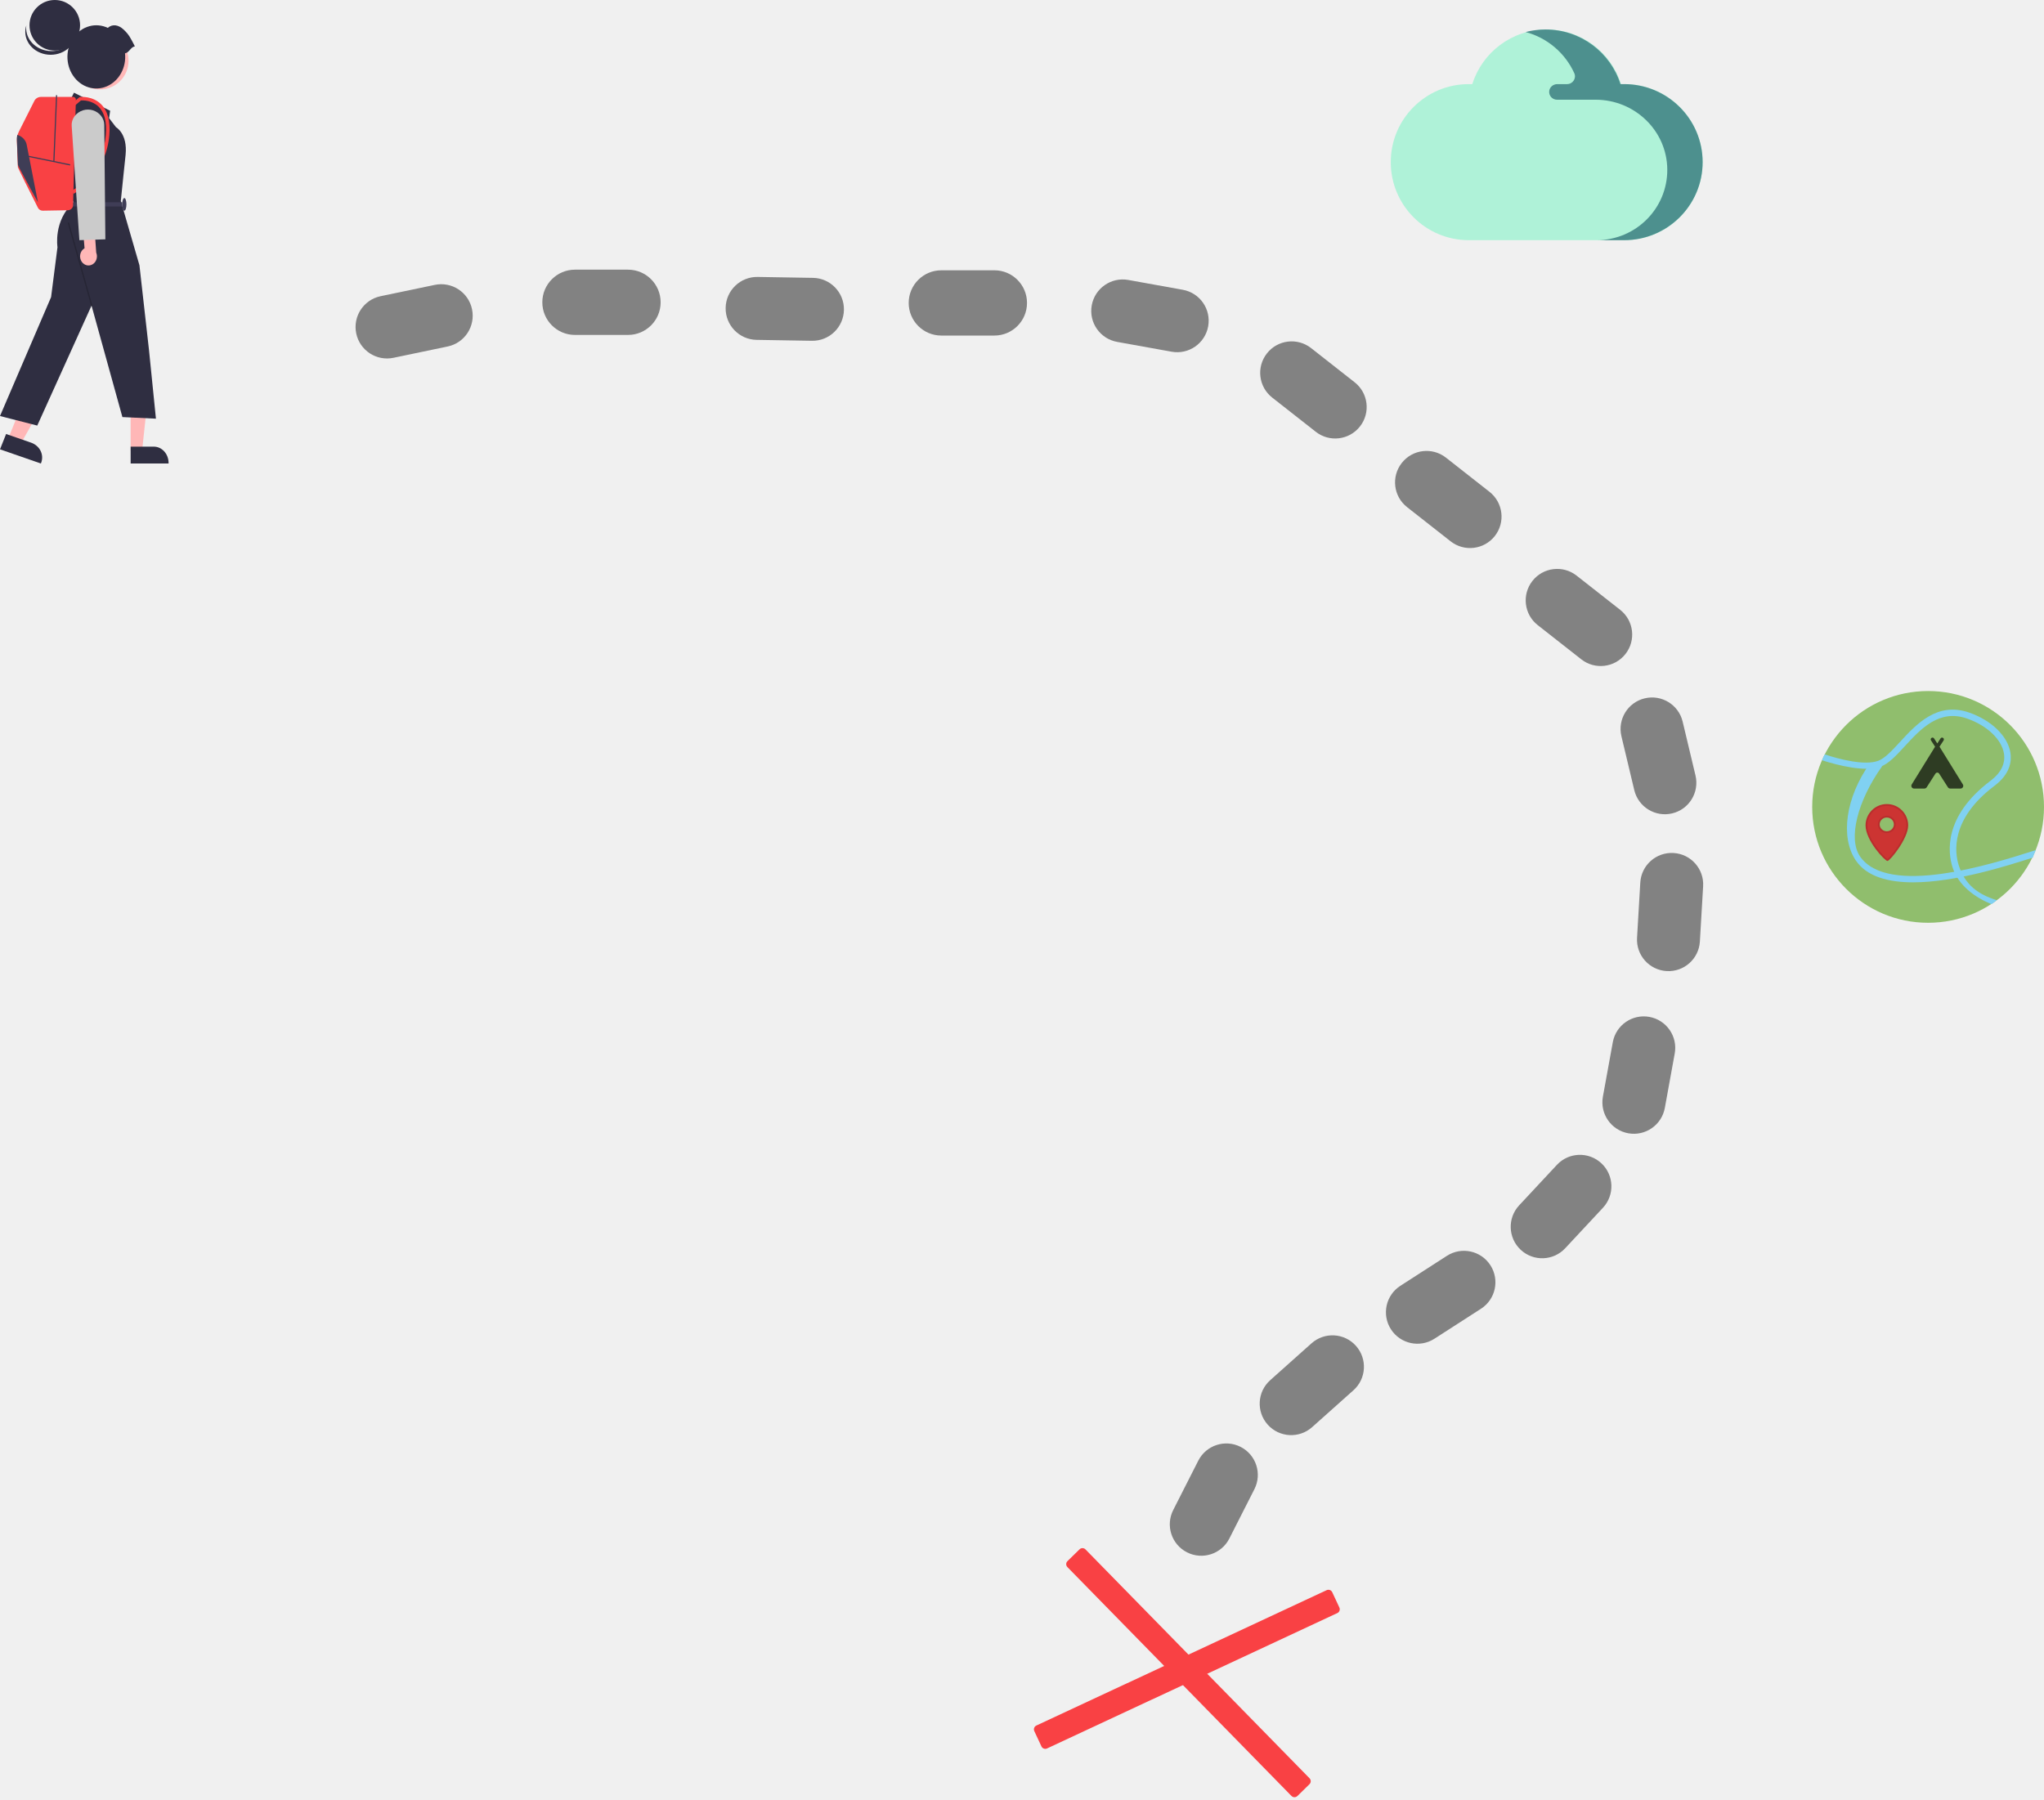
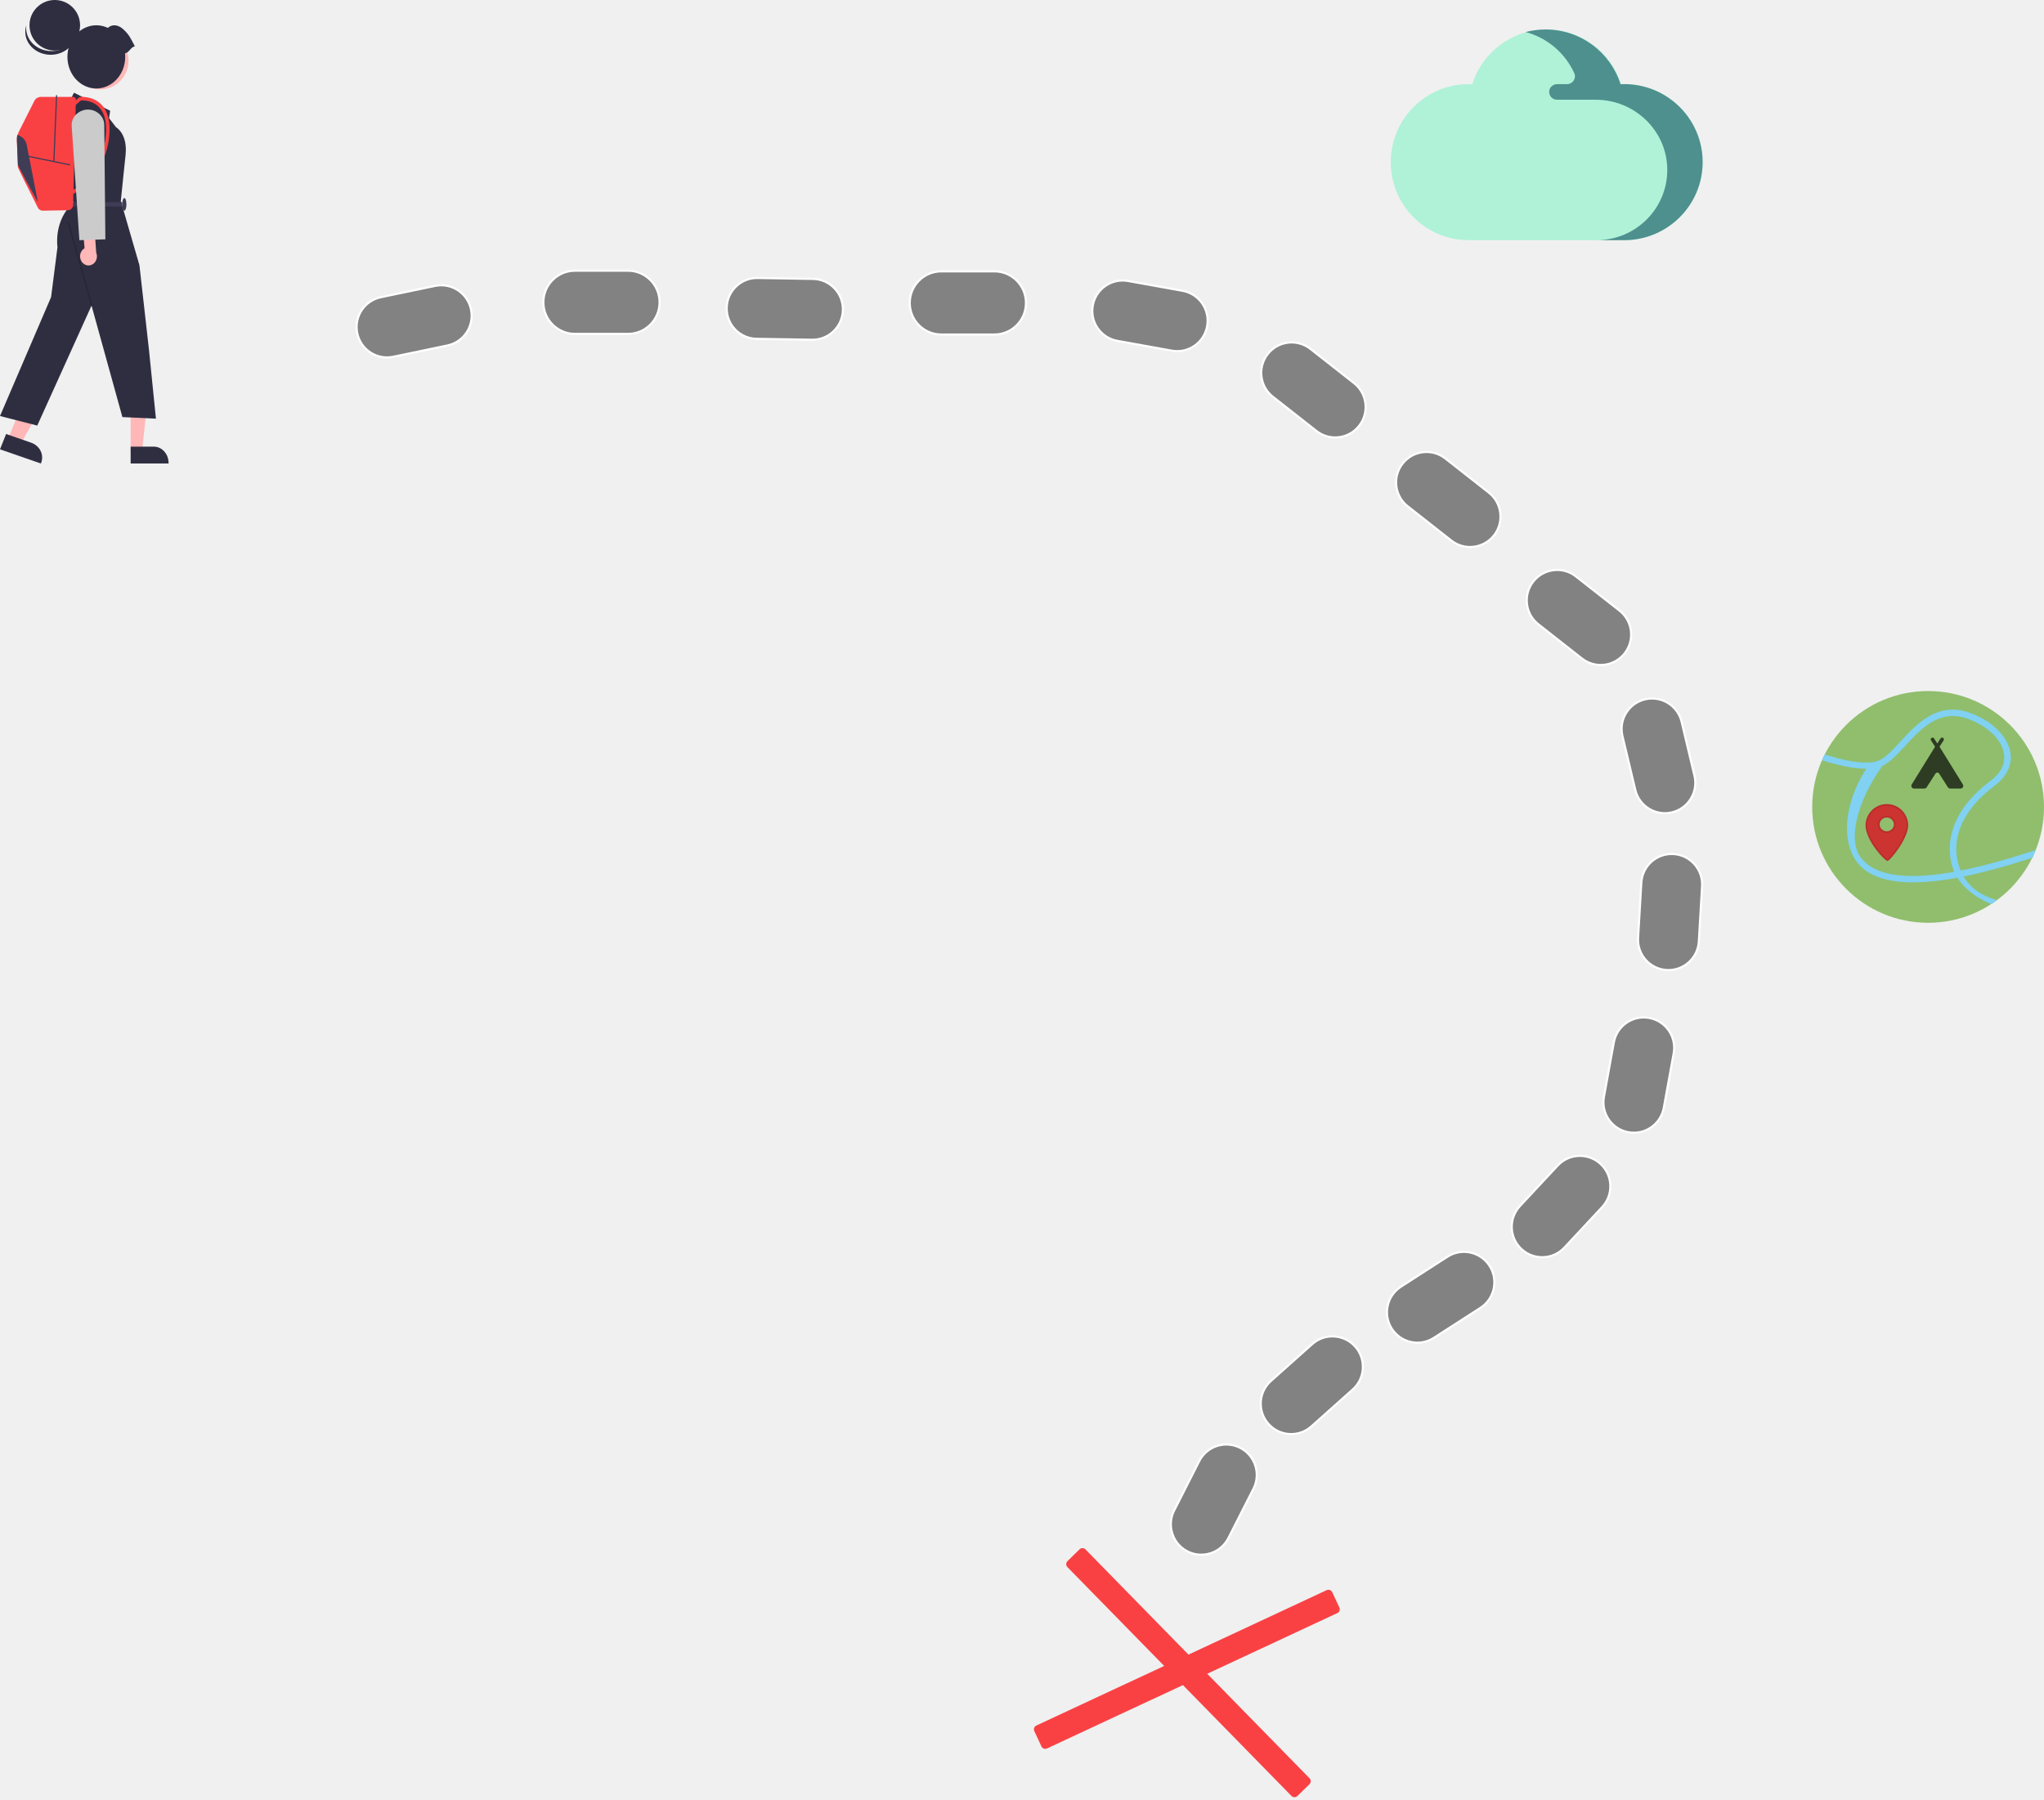
<svg xmlns="http://www.w3.org/2000/svg" width="485" height="427" viewBox="0 0 485 427" fill="none">
  <path d="M2 103.946L5.094 105L11 94.556L6.434 93L2 103.946Z" fill="#FFB7B7" />
  <path d="M1.449 103L7.374 105.054L7.375 105.054C8.376 105.401 9.189 106.105 9.634 107.011C10.079 107.917 10.12 108.951 9.748 109.886L9.702 110L0 106.637L1.449 103Z" fill="#2F2E41" />
  <path d="M31 107L33.711 107L35 95L31 95L31 107Z" fill="#FFB7B7" />
  <path d="M31 106L36.497 106C37.426 106 38.317 106.408 38.974 107.135C39.631 107.861 40 108.846 40 109.874V110L31 110L31 106Z" fill="#2F2E41" />
  <path d="M16.543 24.016L17.553 22L26.14 26.284L25.887 28.048L27.529 30.19C27.529 30.19 30.307 31.702 29.802 36.742L29.297 41.529L28.666 47.703L33.085 62.949L35.358 83.109L37 99.362L29.044 98.984L21.72 72.525L8.84 101L0 98.732L12.123 70.509L13.638 58.665C13.638 58.665 12.628 52.365 17.427 48.081L16.669 45.813V43.019L14.143 29.686L16.543 24.016Z" fill="#2F2E41" />
  <path opacity="0.2" d="M16.367 52.8L16.079 52.881L21.681 72.744L21.97 72.663L16.367 52.8Z" fill="black" />
  <path d="M17 49H29V48H17V49Z" fill="#3F3D56" />
  <path d="M29.5 50C29.776 50 30 49.328 30 48.5C30 47.672 29.776 47 29.5 47C29.224 47 29 47.672 29 48.5C29 49.328 29.224 50 29.5 50Z" fill="#3F3D56" />
  <path d="M29.666 17.689C31.464 14.4 30.255 10.275 26.966 8.477C23.676 6.679 19.552 7.888 17.754 11.177C15.956 14.467 17.165 18.591 20.454 20.389C23.744 22.188 27.868 20.979 29.666 17.689Z" fill="#FFB7B7" />
  <path d="M13 12C16.314 12 19 9.314 19 6C19 2.686 16.314 0 13 0C9.686 0 7 2.686 7 6C7 9.314 9.686 12 13 12Z" fill="#2F2E41" />
-   <path d="M6.25 6C6.013 6.722 5.943 7.48 6.046 8.227C6.149 8.974 6.422 9.694 6.848 10.341C7.274 10.987 7.844 11.547 8.521 11.985C9.199 12.423 9.969 12.729 10.784 12.883C11.599 13.038 12.441 13.039 13.256 12.885C14.071 12.731 14.842 12.426 15.52 11.989C16.198 11.552 16.768 10.992 17.195 10.346C17.622 9.7 17.896 8.98 18 8.233C17.569 9.543 16.608 10.659 15.309 11.358C14.01 12.058 12.467 12.29 10.988 12.008C9.508 11.727 8.2 10.953 7.322 9.84C6.445 8.727 6.062 7.356 6.25 6V6Z" fill="#2F2E41" />
+   <path d="M6.25 6C6.013 6.722 5.943 7.48 6.046 8.227C6.149 8.974 6.422 9.694 6.848 10.341C7.274 10.987 7.844 11.547 8.521 11.985C9.199 12.423 9.969 12.729 10.784 12.883C11.599 13.038 12.441 13.039 13.256 12.885C14.071 12.731 14.842 12.426 15.52 11.989C16.198 11.552 16.768 10.992 17.195 10.346C17.622 9.7 17.896 8.98 18 8.233C17.569 9.543 16.608 10.659 15.309 11.358C14.01 12.058 12.467 12.29 10.988 12.008C9.508 11.727 8.2 10.953 7.322 9.84C6.445 8.727 6.062 7.356 6.25 6Z" fill="#2F2E41" />
  <path d="M29.667 12.654C29.837 14.294 29.509 15.949 28.732 17.363C27.954 18.778 26.773 19.872 25.369 20.478C23.966 21.083 22.419 21.165 20.969 20.71C19.519 20.256 18.246 19.292 17.348 17.966C16.45 16.64 15.976 15.027 16.001 13.377C16.026 11.727 16.547 10.132 17.484 8.839C18.422 7.547 19.723 6.628 21.186 6.226C22.648 5.824 24.192 5.961 25.576 6.616C26.721 5.606 28.141 5.919 29.295 6.985C30.6 8.191 30.988 9.019 32 11.001C31.005 11.154 30.663 12.501 29.667 12.654Z" fill="#2F2E41" />
  <path d="M4.003 33.436C4.083 35.459 4.241 39.441 4.241 39.645C4.241 39.859 7.384 46.11 8.741 48.801V48.802C8.838 48.992 8.925 49.163 9.001 49.315C9.106 49.524 9.271 49.699 9.477 49.821C9.683 49.942 9.92 50.004 10.162 50L16.095 49.897C16.421 49.892 16.733 49.766 16.964 49.545C17.196 49.325 17.33 49.026 17.338 48.713L18 23.636C18.002 23.553 17.987 23.471 17.956 23.394C17.924 23.317 17.877 23.247 17.817 23.187C17.757 23.128 17.685 23.081 17.606 23.049C17.526 23.017 17.441 23 17.355 23H9.703C9.38 23 9.063 23.088 8.789 23.253C8.515 23.418 8.296 23.654 8.155 23.933L4.482 31.232C4.138 31.918 3.973 32.675 4.003 33.436V33.436Z" fill="#F94144" />
  <path d="M17.466 46C18.941 45.108 20.266 43.99 21.393 42.687C24.013 39.747 25.606 36.038 25.933 32.118C26.225 28.763 25.558 26.27 23.951 24.707C21.908 22.72 19.126 23.009 19.009 23.022L18.884 23.036L17 24.627L17.533 25.256L19.219 23.832C19.735 23.807 21.842 23.801 23.381 25.303C24.798 26.686 25.38 28.955 25.111 32.047C24.799 35.779 23.286 39.311 20.798 42.115C19.724 43.355 18.466 44.422 17.067 45.278L17.466 46Z" fill="#F94144" />
  <path d="M6.764 36.968L6.709 37.234L16.611 39.268L16.666 39.002L6.764 36.968Z" fill="#3F3D56" />
  <path d="M13.291 22.581L12.648 38.337L12.919 38.349L13.562 22.592L13.291 22.581Z" fill="#3F3D56" />
-   <path d="M4.004 33.115C4.088 35.075 4.254 38.933 4.254 39.13C4.254 39.338 7.568 45.394 9 48L6.331 34.325C6.228 33.799 5.968 33.306 5.579 32.898C5.189 32.489 4.683 32.179 4.113 32C4.024 32.366 3.987 32.741 4.004 33.115V33.115Z" fill="#3F3D56" />
-   <path d="M19.417 62.149C19.239 61.899 19.113 61.611 19.049 61.303C18.985 60.995 18.984 60.675 19.045 60.367C19.107 60.058 19.23 59.768 19.406 59.517C19.582 59.266 19.806 59.06 20.063 58.913L19.654 53.998L22.341 53L22.829 59.949C23.027 60.435 23.054 60.983 22.905 61.489C22.757 61.996 22.442 62.425 22.022 62.696C21.601 62.967 21.104 63.061 20.624 62.961C20.144 62.86 19.714 62.571 19.417 62.149V62.149Z" fill="#FFB7B7" />
+   <path d="M4.004 33.115C4.088 35.075 4.254 38.933 4.254 39.13C4.254 39.338 7.568 45.394 9 48L6.331 34.325C6.228 33.799 5.968 33.306 5.579 32.898C5.189 32.489 4.683 32.179 4.113 32C4.024 32.366 3.987 32.741 4.004 33.115Z" fill="#3F3D56" />
+   <path d="M19.417 62.149C19.239 61.899 19.113 61.611 19.049 61.303C18.985 60.995 18.984 60.675 19.045 60.367C19.107 60.058 19.23 59.768 19.406 59.517C19.582 59.266 19.806 59.06 20.063 58.913L19.654 53.998L22.341 53L22.829 59.949C23.027 60.435 23.054 60.983 22.905 61.489C22.757 61.996 22.442 62.425 22.022 62.696C21.601 62.967 21.104 63.061 20.624 62.961C20.144 62.86 19.714 62.571 19.417 62.149Z" fill="#FFB7B7" />
  <path d="M17.012 29.918C16.944 29.106 17.174 28.297 17.665 27.618C18.157 26.939 18.882 26.429 19.727 26.168C20.472 25.943 21.276 25.944 22.02 26.17C22.817 26.417 23.508 26.887 23.995 27.513C24.483 28.139 24.744 28.889 24.739 29.657L25 56.796L18.834 57L17.012 29.918Z" fill="#CBCBCB" />
  <path d="M404 38.481C404 48.709 395.717 57 385.5 57H348.5C338.283 57 330 48.709 330 38.481C330 28.254 338.283 19.963 348.5 19.963H349.347C351.705 12.45 358.716 7 367 7C375.284 7 382.295 12.45 384.653 19.963H385.5C395.717 19.963 404 28.254 404 38.481Z" fill="#AFF2D8" />
  <path d="M385.36 57H383.03H378.836C388.144 57 395.681 49.47 395.612 40.207C395.543 31.017 387.876 23.667 378.625 23.667H373.646H369.452C368.334 23.667 367.445 22.688 367.607 21.546C367.738 20.623 368.578 19.963 369.516 19.963H371.838C373.183 19.963 374.099 18.585 373.546 17.367C371.386 12.608 367.159 8.977 362 7.602C363.508 7.211 365.089 7 366.72 7C375.066 7 382.131 12.45 384.506 19.963H385.36C395.654 19.963 404 28.254 404 38.482C404 48.709 395.655 57 385.36 57Z" fill="#4D908E" />
-   <rect x="83" y="71.821" width="28.072" height="14.936" rx="7.468" transform="rotate(-11.7904 83 71.821)" fill="black" fill-opacity="0.46" />
-   <rect x="172.304" y="65.601" width="28.072" height="14.936" rx="7.468" transform="rotate(0.95186 172.304 65.6009)" fill="black" fill-opacity="0.46" />
-   <rect x="260.373" y="65.117" width="28.072" height="14.936" rx="7.468" transform="rotate(10.2134 260.373 65.1169)" fill="black" fill-opacity="0.46" />
-   <rect x="337.224" y="104" width="28.072" height="14.936" rx="7.468" transform="rotate(38.138 337.224 104)" fill="black" fill-opacity="0.46" />
-   <rect x="305.224" y="78" width="28.072" height="14.936" rx="7.468" transform="rotate(38.138 305.224 78)" fill="black" fill-opacity="0.46" />
-   <rect x="368.224" y="132" width="28.072" height="14.936" rx="7.468" transform="rotate(38.138 368.224 132)" fill="black" fill-opacity="0.46" />
-   <rect x="397.528" y="164" width="28.072" height="14.936" rx="7.468" transform="rotate(76.5882 397.528 164)" fill="black" fill-opacity="0.46" />
-   <rect x="404.556" y="202.876" width="28.072" height="14.936" rx="7.468" transform="rotate(93.3613 404.556 202.876)" fill="black" fill-opacity="0.46" />
-   <path d="M391.367 241.335C395.425 242.073 398.117 245.96 397.379 250.018L395.03 262.943C394.293 267.001 390.405 269.693 386.347 268.955V268.955C382.289 268.217 379.598 264.33 380.335 260.272L382.685 247.347C383.422 243.29 387.31 240.598 391.367 241.335V241.335Z" fill="black" fill-opacity="0.46" />
-   <rect x="385.44" y="281.172" width="28.072" height="14.936" rx="7.468" transform="rotate(132.989 385.44 281.172)" fill="black" fill-opacity="0.46" />
-   <rect x="357.688" y="306.556" width="28.072" height="14.936" rx="7.468" transform="rotate(147.214 357.688 306.556)" fill="black" fill-opacity="0.46" />
-   <rect x="326.712" y="324.976" width="28.072" height="14.936" rx="7.468" transform="rotate(138.244 326.712 324.976)" fill="black" fill-opacity="0.46" />
-   <rect x="301.026" y="346.762" width="28.072" height="14.936" rx="7.468" transform="rotate(116.919 301.026 346.762)" fill="black" fill-opacity="0.46" />
-   <rect x="128.683" y="64" width="28.072" height="15.488" rx="7.744" fill="black" fill-opacity="0.46" />
-   <rect x="215.616" y="64.149" width="28.072" height="15.488" rx="7.744" fill="black" fill-opacity="0.46" />
+   <rect x="83.296" y="72.015" width="27.572" height="14.436" rx="7.218" transform="rotate(-11.7904 83.2958 72.0146)" fill="black" fill-opacity="0.46" stroke="white" stroke-width="0.5" />
+   <rect x="172.55" y="65.855" width="27.572" height="14.436" rx="7.218" transform="rotate(0.95186 172.55 65.855)" fill="black" fill-opacity="0.46" stroke="white" stroke-width="0.5" />
+   <rect x="260.575" y="65.407" width="27.572" height="14.436" rx="7.218" transform="rotate(10.2134 260.575 65.4073)" fill="black" fill-opacity="0.46" stroke="white" stroke-width="0.5" />
+   <rect x="337.266" y="104.351" width="27.572" height="14.436" rx="7.218" transform="rotate(38.138 337.266 104.351)" fill="black" fill-opacity="0.46" stroke="white" stroke-width="0.5" />
+   <rect x="305.266" y="78.351" width="27.572" height="14.436" rx="7.218" transform="rotate(38.138 305.266 78.351)" fill="black" fill-opacity="0.46" stroke="white" stroke-width="0.5" />
+   <rect x="368.266" y="132.351" width="27.572" height="14.436" rx="7.218" transform="rotate(38.138 368.266 132.351)" fill="black" fill-opacity="0.46" stroke="white" stroke-width="0.5" />
+   <rect x="397.343" y="164.301" width="27.572" height="14.436" rx="7.218" transform="rotate(76.5882 397.343 164.301)" fill="black" fill-opacity="0.46" stroke="white" stroke-width="0.5" />
+   <rect x="404.291" y="203.111" width="27.572" height="14.436" rx="7.218" transform="rotate(93.3613 404.291 203.111)" fill="black" fill-opacity="0.46" stroke="white" stroke-width="0.5" />
+   <path d="M397.133 249.974L394.784 262.898C394.071 266.82 390.314 269.422 386.392 268.709C382.47 267.996 379.868 264.239 380.581 260.317L382.93 247.392C383.643 243.47 387.401 240.869 391.323 241.581C395.245 242.294 397.846 246.052 397.133 249.974Z" fill="black" fill-opacity="0.46" stroke="white" stroke-width="0.5" />
+   <rect x="385.087" y="281.184" width="27.572" height="14.436" rx="7.218" transform="rotate(132.989 385.087 281.184)" fill="black" fill-opacity="0.46" stroke="white" stroke-width="0.5" />
+   <rect x="357.342" y="306.482" width="27.572" height="14.436" rx="7.218" transform="rotate(147.214 357.342 306.482)" fill="black" fill-opacity="0.46" stroke="white" stroke-width="0.5" />
+   <rect x="326.359" y="324.956" width="27.572" height="14.436" rx="7.218" transform="rotate(138.244 326.359 324.956)" fill="black" fill-opacity="0.46" stroke="white" stroke-width="0.5" />
+   <rect x="300.69" y="346.872" width="27.572" height="14.436" rx="7.218" transform="rotate(116.919 300.69 346.872)" fill="black" fill-opacity="0.46" stroke="white" stroke-width="0.5" />
+   <rect x="128.933" y="64.25" width="27.572" height="14.988" rx="7.494" fill="black" fill-opacity="0.46" stroke="white" stroke-width="0.5" />
+   <rect x="215.866" y="64.399" width="27.572" height="14.988" rx="7.494" fill="black" fill-opacity="0.46" stroke="white" stroke-width="0.5" />
  <rect x="245" y="409.939" width="78" height="6" rx="1" transform="rotate(-25.0043 245 409.939)" fill="#F94144" />
  <rect x="256.863" y="367" width="78" height="6" rx="1" transform="rotate(45.6138 256.863 367)" fill="#F94144" />
  <path d="M457.5 219C472.688 219 485 206.688 485 191.5C485 176.312 472.688 164 457.5 164C442.312 164 430 176.312 430 191.5C430 206.688 442.312 219 457.5 219Z" fill="#90BE6D" />
  <path d="M464.762 205.337C463.808 202.31 462.729 194.411 473.283 186.466C476.982 183.68 477.362 180.651 477.027 178.601C476.393 174.705 472.574 170.987 467.298 169.13C459.697 166.453 454.758 171.816 450.79 176.123C448.966 178.103 447.243 179.974 445.669 180.554C442.443 181.743 436.543 180.22 432.961 179.037C432.728 179.443 432.554 179.85 432.326 180.43C436.126 181.659 442.642 183.277 446.221 181.956C448.148 181.246 449.908 179.336 451.947 177.122C455.794 172.945 460.156 168.212 466.769 170.541C471.523 172.214 474.949 175.469 475.497 178.835C475.882 181.203 474.787 183.432 472.332 185.282C461.018 193.8 462.232 202.451 463.28 205.775C464.661 210.16 468.627 212.976 472.499 214.569C473.311 214.163 473.195 214.047 473.834 213.64C469.401 212.313 466.223 209.975 464.762 205.337Z" fill="#80D1F2" />
  <path d="M453.946 209.402C448.062 209.402 442.961 208.062 440.348 204.21C436.593 198.675 437.961 189.207 443.673 181.185L446.604 181.824C440.704 190.109 438.5 199.049 441.324 203.211C447.916 212.932 472.871 204.988 482.266 201.997L483.065 201.742L482.61 202.813L482.362 203.529C476.286 205.464 464.068 209.402 453.946 209.402Z" fill="#80D1F2" />
  <path d="M447.715 191.04C445.042 191.04 442.875 193.208 442.875 195.882C442.875 199.403 447.443 204.111 447.855 204.111C448.265 204.111 452.557 198.989 452.557 195.882C452.556 193.208 450.389 191.04 447.715 191.04ZM447.692 197.501C446.642 197.501 445.792 196.673 445.792 195.651C445.792 194.63 446.642 193.803 447.692 193.803C448.741 193.803 449.592 194.63 449.592 195.651C449.592 196.673 448.741 197.501 447.692 197.501Z" fill="#CC3432" />
  <path d="M447.855 204.329C447.247 204.329 442.657 199.466 442.657 195.883C442.657 193.093 444.927 190.823 447.715 190.823C450.505 190.823 452.773 193.093 452.773 195.883C452.774 199.027 448.459 204.329 447.855 204.329ZM447.716 191.257C445.166 191.257 443.092 193.331 443.092 195.882C443.092 199.174 447.171 203.496 447.85 203.878C448.499 203.457 452.34 198.785 452.34 195.882C452.339 193.332 450.265 191.257 447.716 191.257ZM447.693 197.718C446.525 197.718 445.576 196.791 445.576 195.651C445.576 194.512 446.526 193.586 447.693 193.586C448.859 193.586 449.809 194.512 449.809 195.651C449.809 196.791 448.86 197.718 447.693 197.718ZM447.693 194.02C446.765 194.02 446.01 194.751 446.01 195.651C446.01 196.551 446.765 197.284 447.693 197.284C448.621 197.284 449.375 196.551 449.375 195.651C449.375 194.751 448.621 194.02 447.693 194.02Z" fill="#BA2E2D" />
  <path d="M453.62 186.158L459.154 177.212L458.186 175.715C458.056 175.514 458.114 175.247 458.314 175.117C458.515 174.988 458.783 175.045 458.912 175.246L459.682 176.437L460.452 175.246C460.582 175.045 460.85 174.988 461.05 175.117C461.25 175.247 461.308 175.514 461.179 175.715L460.211 177.213L465.745 186.159C465.869 186.358 465.876 186.607 465.762 186.812C465.649 187.018 465.432 187.143 465.198 187.143H462.748C462.527 187.143 462.321 187.031 462.201 186.845L460.12 183.597C460.025 183.447 459.86 183.357 459.682 183.357C459.505 183.357 459.34 183.447 459.244 183.597L457.164 186.845C457.045 187.031 456.839 187.144 456.618 187.144H454.167C453.932 187.144 453.716 187.018 453.602 186.812C453.489 186.606 453.495 186.357 453.62 186.158Z" fill="black" fill-opacity="0.68" />
</svg>
